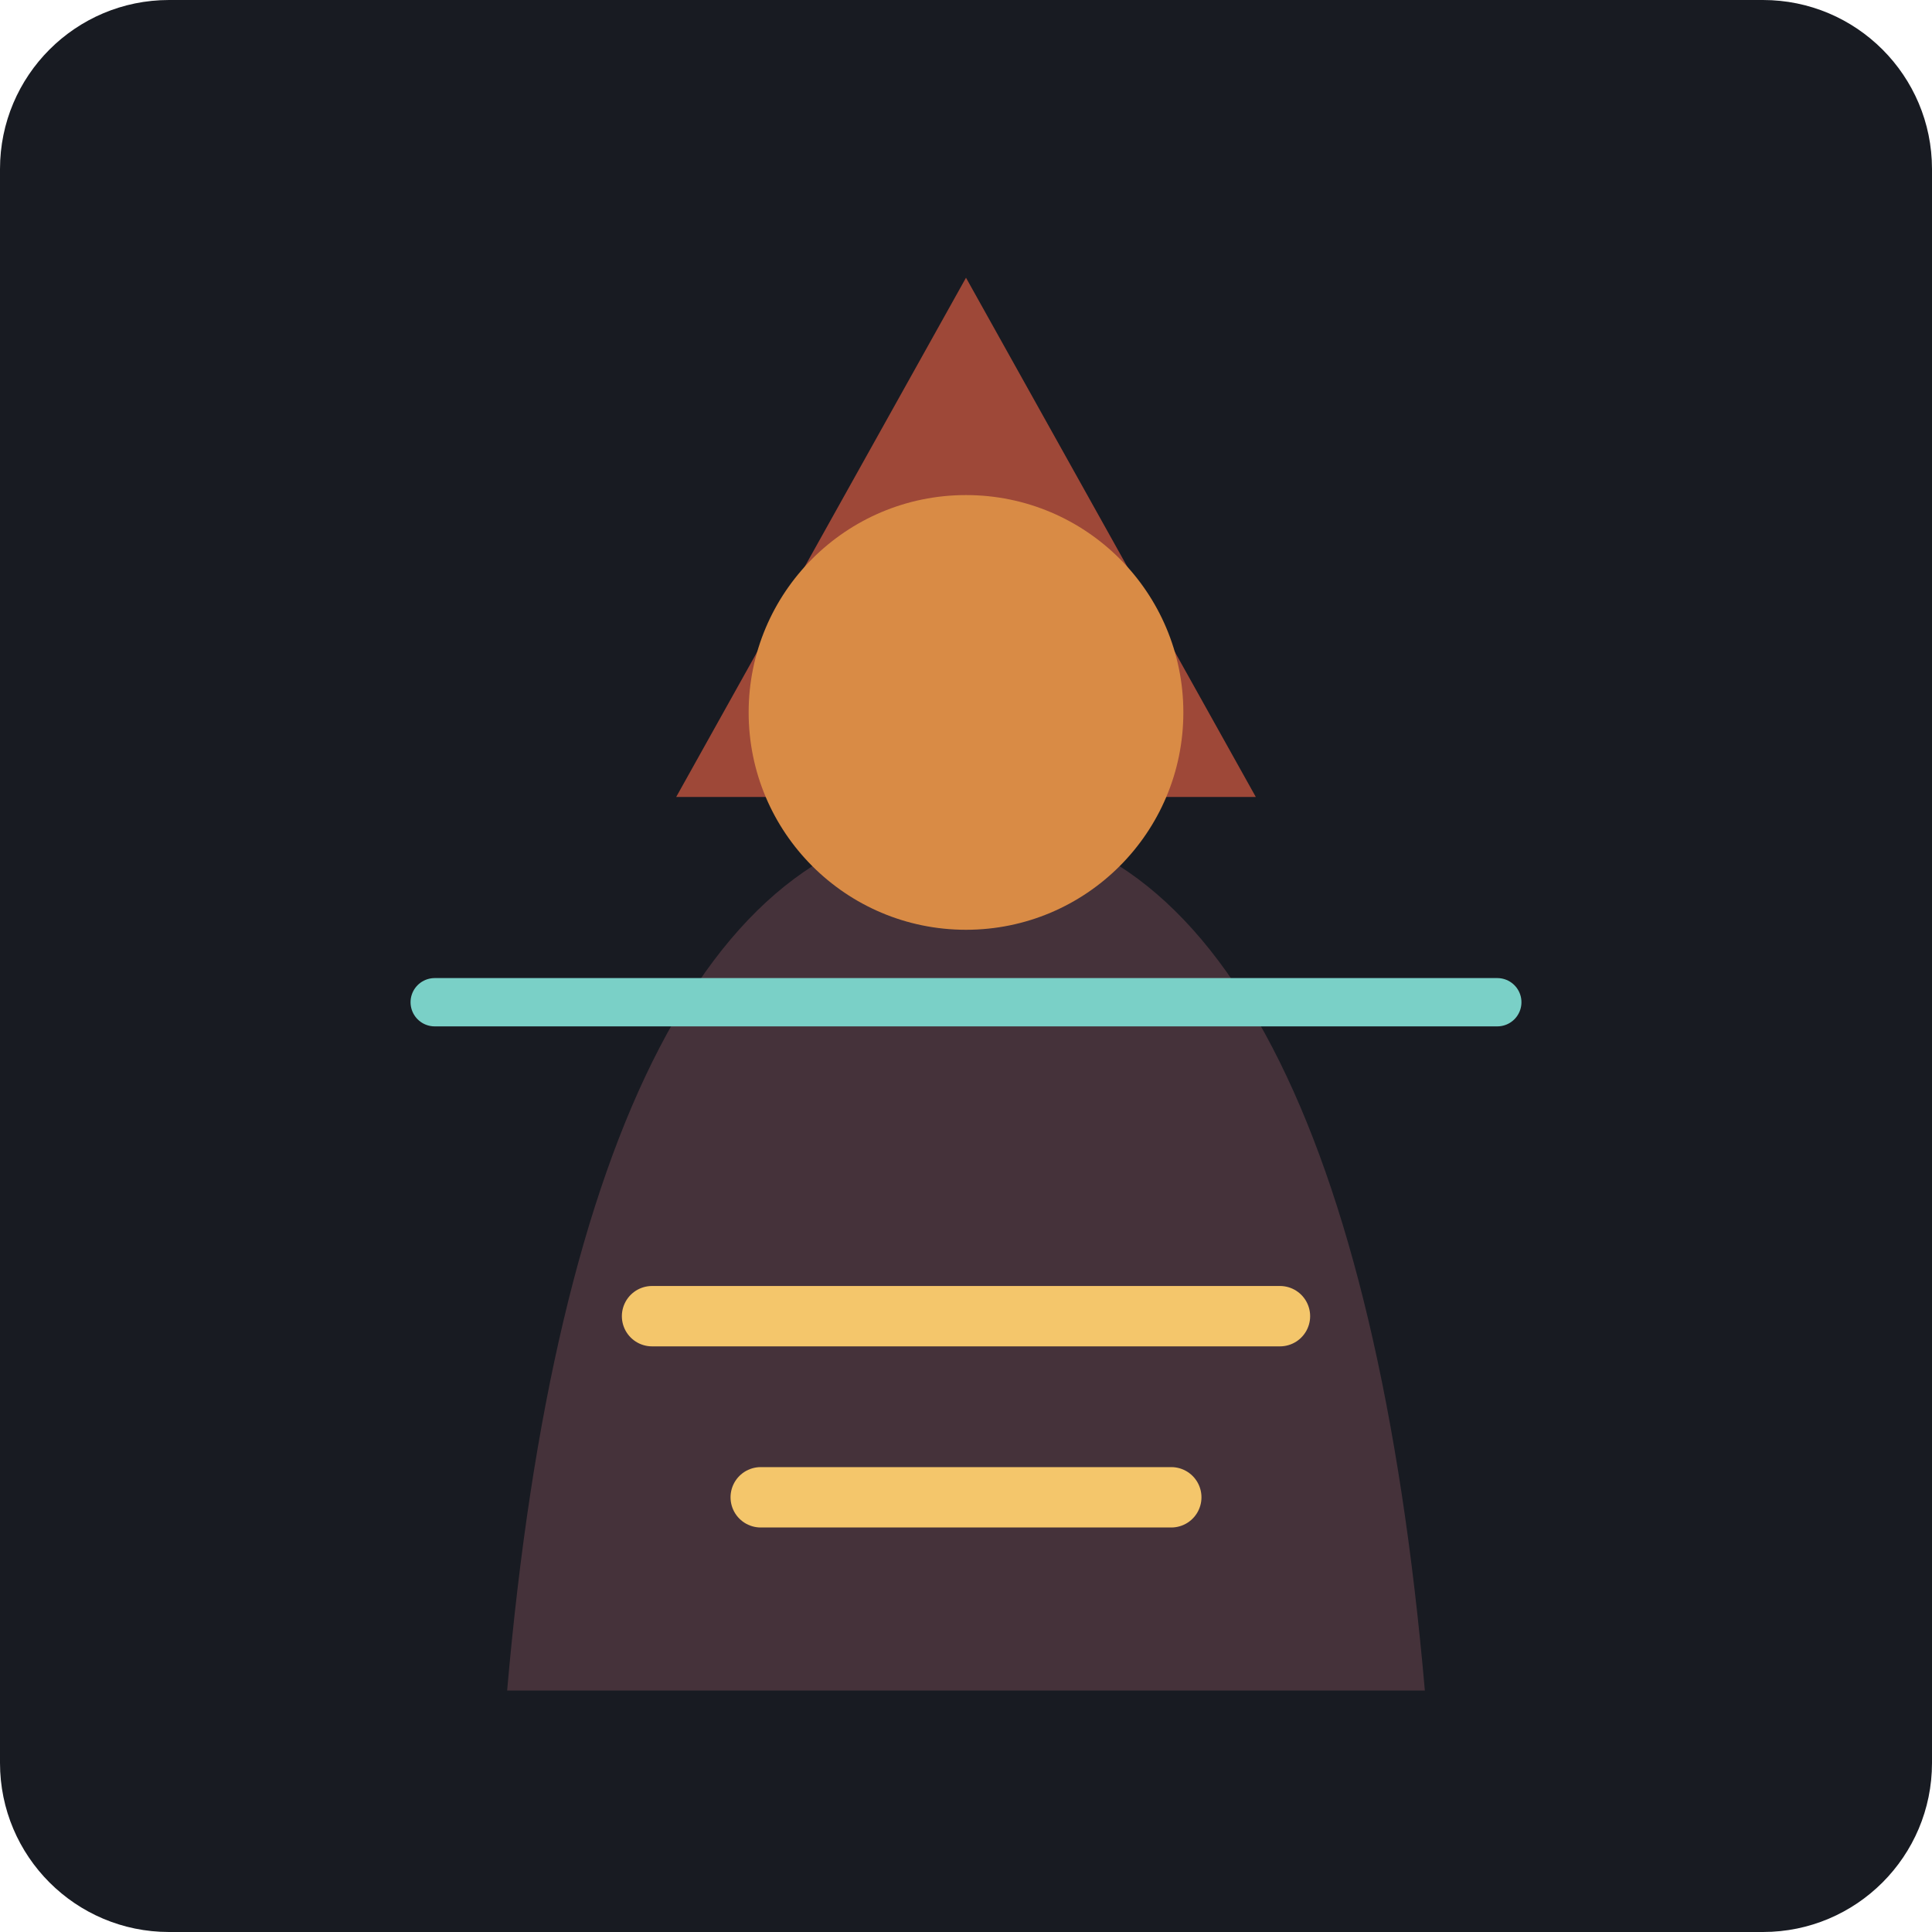
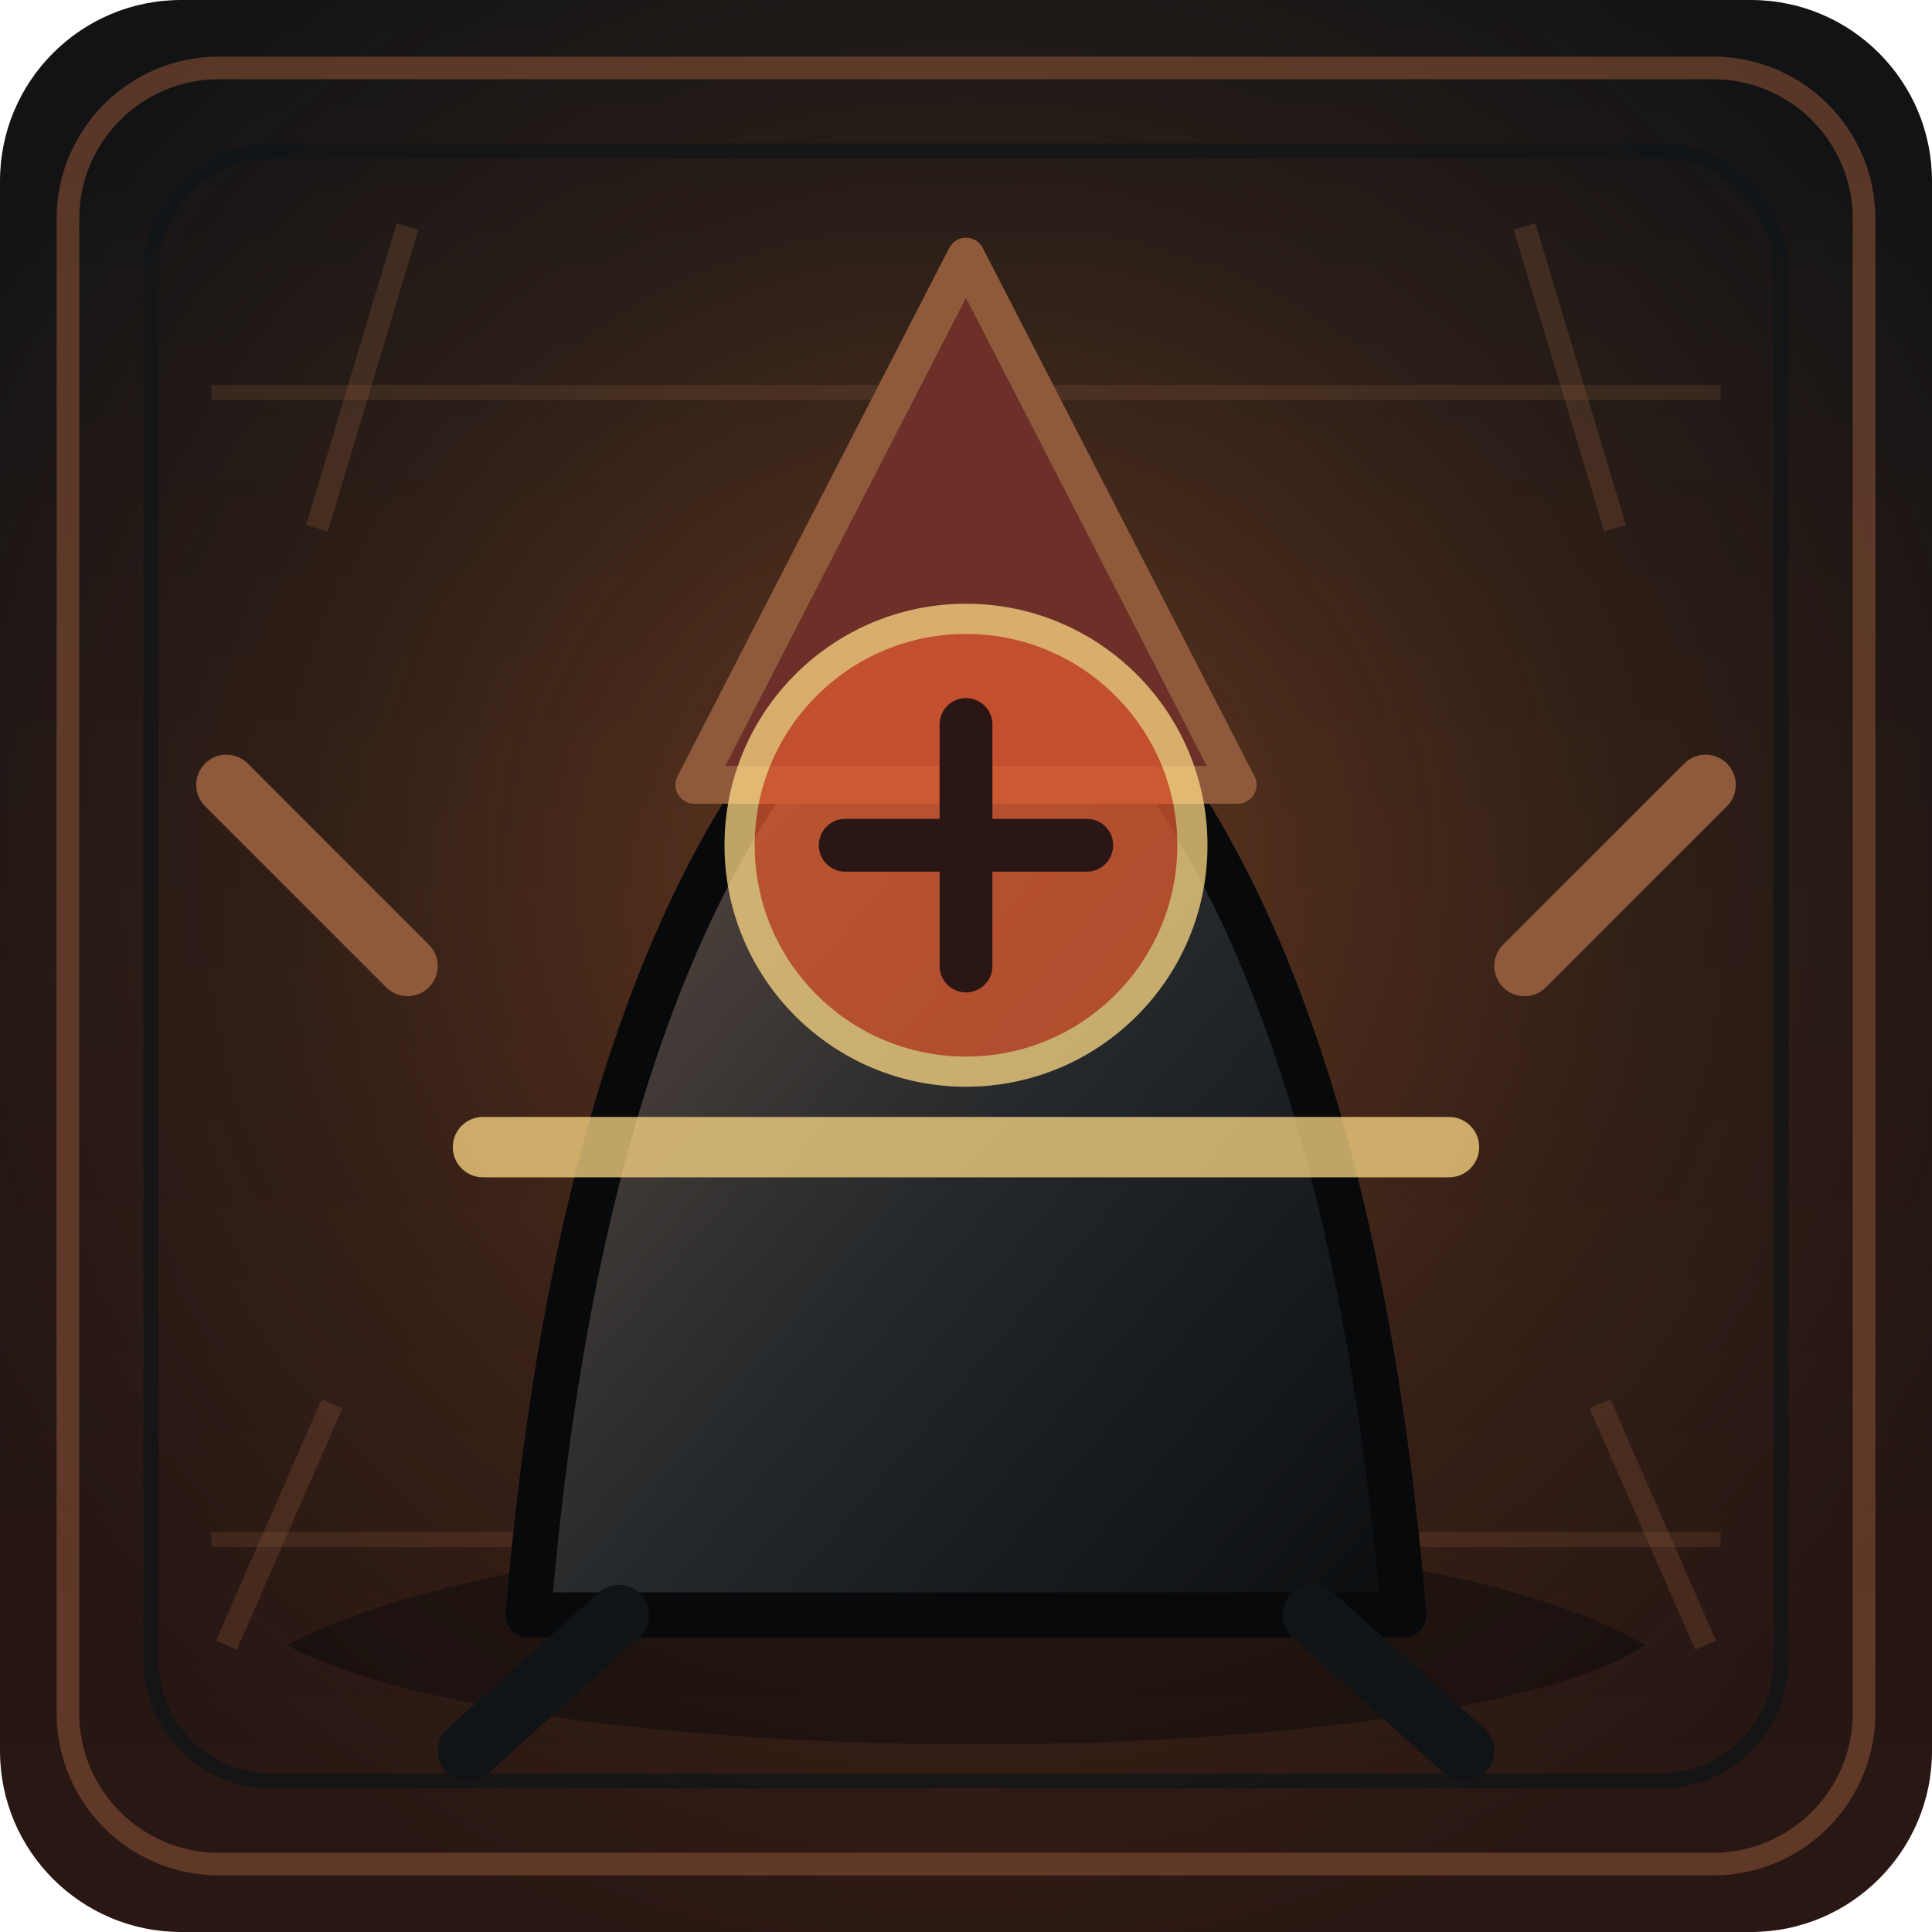
- <svg xmlns="http://www.w3.org/2000/svg" width="320" height="320" viewBox="0 0 320 320">
-   <rect width="320" height="320" rx="28" fill="#181b22" />
-   <path d="M84 280c8-92 34-144 76-144s68 52 76 144z" fill="#45323a" />
-   <path d="M112 132l48-86 48 86z" fill="#9e4838" />
-   <circle cx="160" cy="118" r="36" fill="#d98b45" />
-   <path d="M108 218h104M126 248h68" stroke="#f4c66b" stroke-width="10" stroke-linecap="round" />
-   <path d="M72 166h176" stroke="#7ad0c7" stroke-width="8" stroke-linecap="round" />
+ <svg xmlns="http://www.w3.org/2000/svg" width="256" height="256" viewBox="0 0 256 256">
+   <defs>
+     <linearGradient id="bg" x1="0" y1="0" x2="0" y2="1">
+       <stop offset="0" stop-color="#111315" />
+       <stop offset="1" stop-color="#2a1713" />
+     </linearGradient>
+     <radialGradient id="aura" cx="50%" cy="45%" r="58%">
+       <stop offset="0" stop-color="#f07c32" stop-opacity="0.34" />
+       <stop offset="0.58" stop-color="#f07c32" stop-opacity="0.10" />
+       <stop offset="1" stop-color="#f07c32" stop-opacity="0" />
+     </radialGradient>
+     <linearGradient id="metal" x1="0" y1="0" x2="1" y2="1">
+       <stop offset="0" stop-color="#695246" />
+       <stop offset="0.54" stop-color="#24282b" />
+       <stop offset="1" stop-color="#0b0d0f" />
+     </linearGradient>
+     <linearGradient id="accent" x1="0" y1="0" x2="1" y2="1">
+       <stop offset="0" stop-color="#ffda85" />
+       <stop offset="1" stop-color="#e05a2f" />
+     </linearGradient>
+   </defs>
+   <rect width="256" height="256" rx="24" fill="url(#bg)" />
+   <rect width="256" height="256" rx="24" fill="url(#aura)" />
+   <path d="M38 218 C76 198 184 198 218 218 C192 235 72 236 38 218 Z" fill="#050607" opacity="0.42" />
+   <path d="M28 52 H228 M28 204 H228" stroke="#8f5a3b" stroke-width="2" opacity="0.22" />
+   <path d="M54 30 L42 70 M202 30 L214 70 M44 186 L30 218 M212 186 L226 218" stroke="#8f5a3b" stroke-width="3" opacity="0.28" />
+   <g stroke-linejoin="round">
+     <path d="M70 214 C76 142 96 96 128 78 C160 96 180 142 186 214 Z" fill="url(#metal)" stroke="#08090b" stroke-width="6" />
+     <path d="M92 104 L128 34 L164 104 Z" fill="#6c3028" stroke="#8f5a3b" stroke-width="5" />
+     <circle cx="128" cy="112" r="30" fill="#e05a2f" opacity="0.74" stroke="#ffda85" stroke-width="4" />
+     <path d="M112 112 H144 M128 96 V128" stroke="#2a1715" stroke-width="7" stroke-linecap="round" />
+     <path d="M64 152 H192" stroke="#ffda85" stroke-width="8" stroke-linecap="round" opacity="0.74" />
+     <path d="M92 190 H164" stroke="url(#accent)" stroke-width="9" stroke-linecap="round" />
+     <path d="M54 128 L30 104 M202 128 L226 104" stroke="#8f5a3b" stroke-width="8" stroke-linecap="round" />
+     <path d="M82 214 L62 232 M174 214 L194 232" stroke="#111417" stroke-width="8" stroke-linecap="round" />
+   </g>
+   <rect x="9" y="9" width="238" height="238" rx="20" fill="none" stroke="#74452f" stroke-width="3" opacity="0.72" />
+   <rect x="20" y="20" width="216" height="216" rx="16" fill="none" stroke="#111417" stroke-width="2" opacity="0.78" />
</svg>
